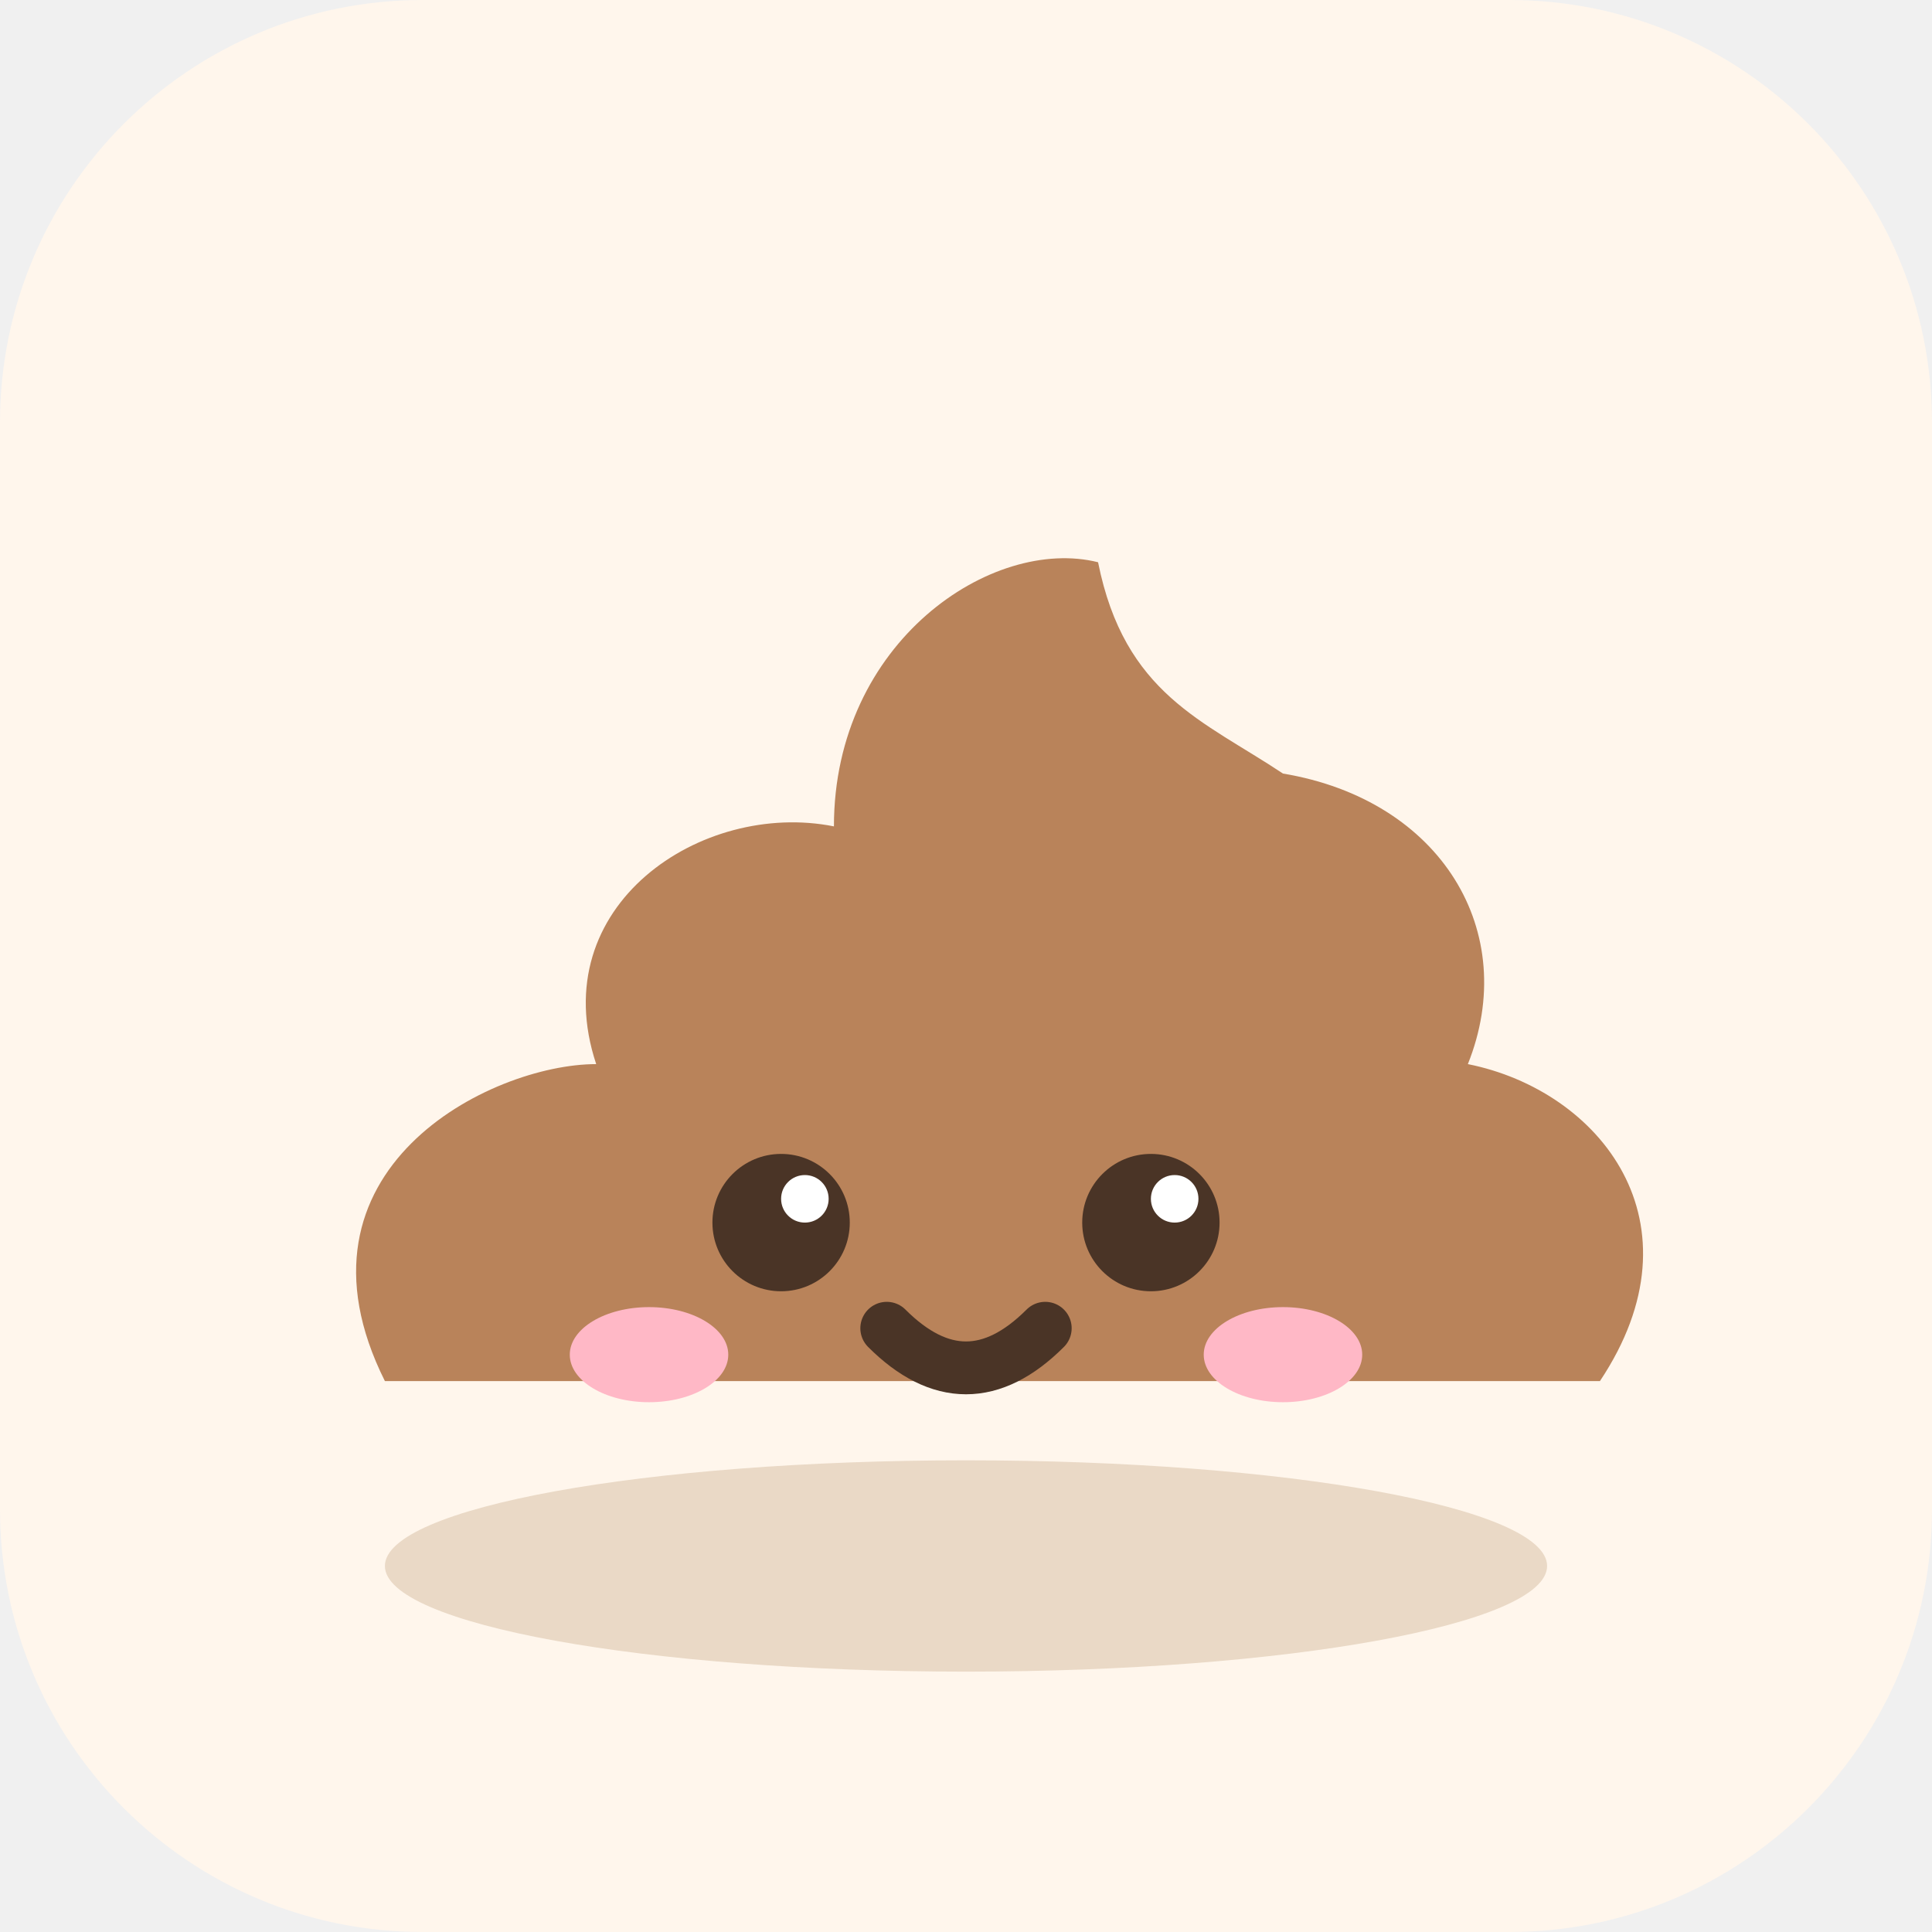
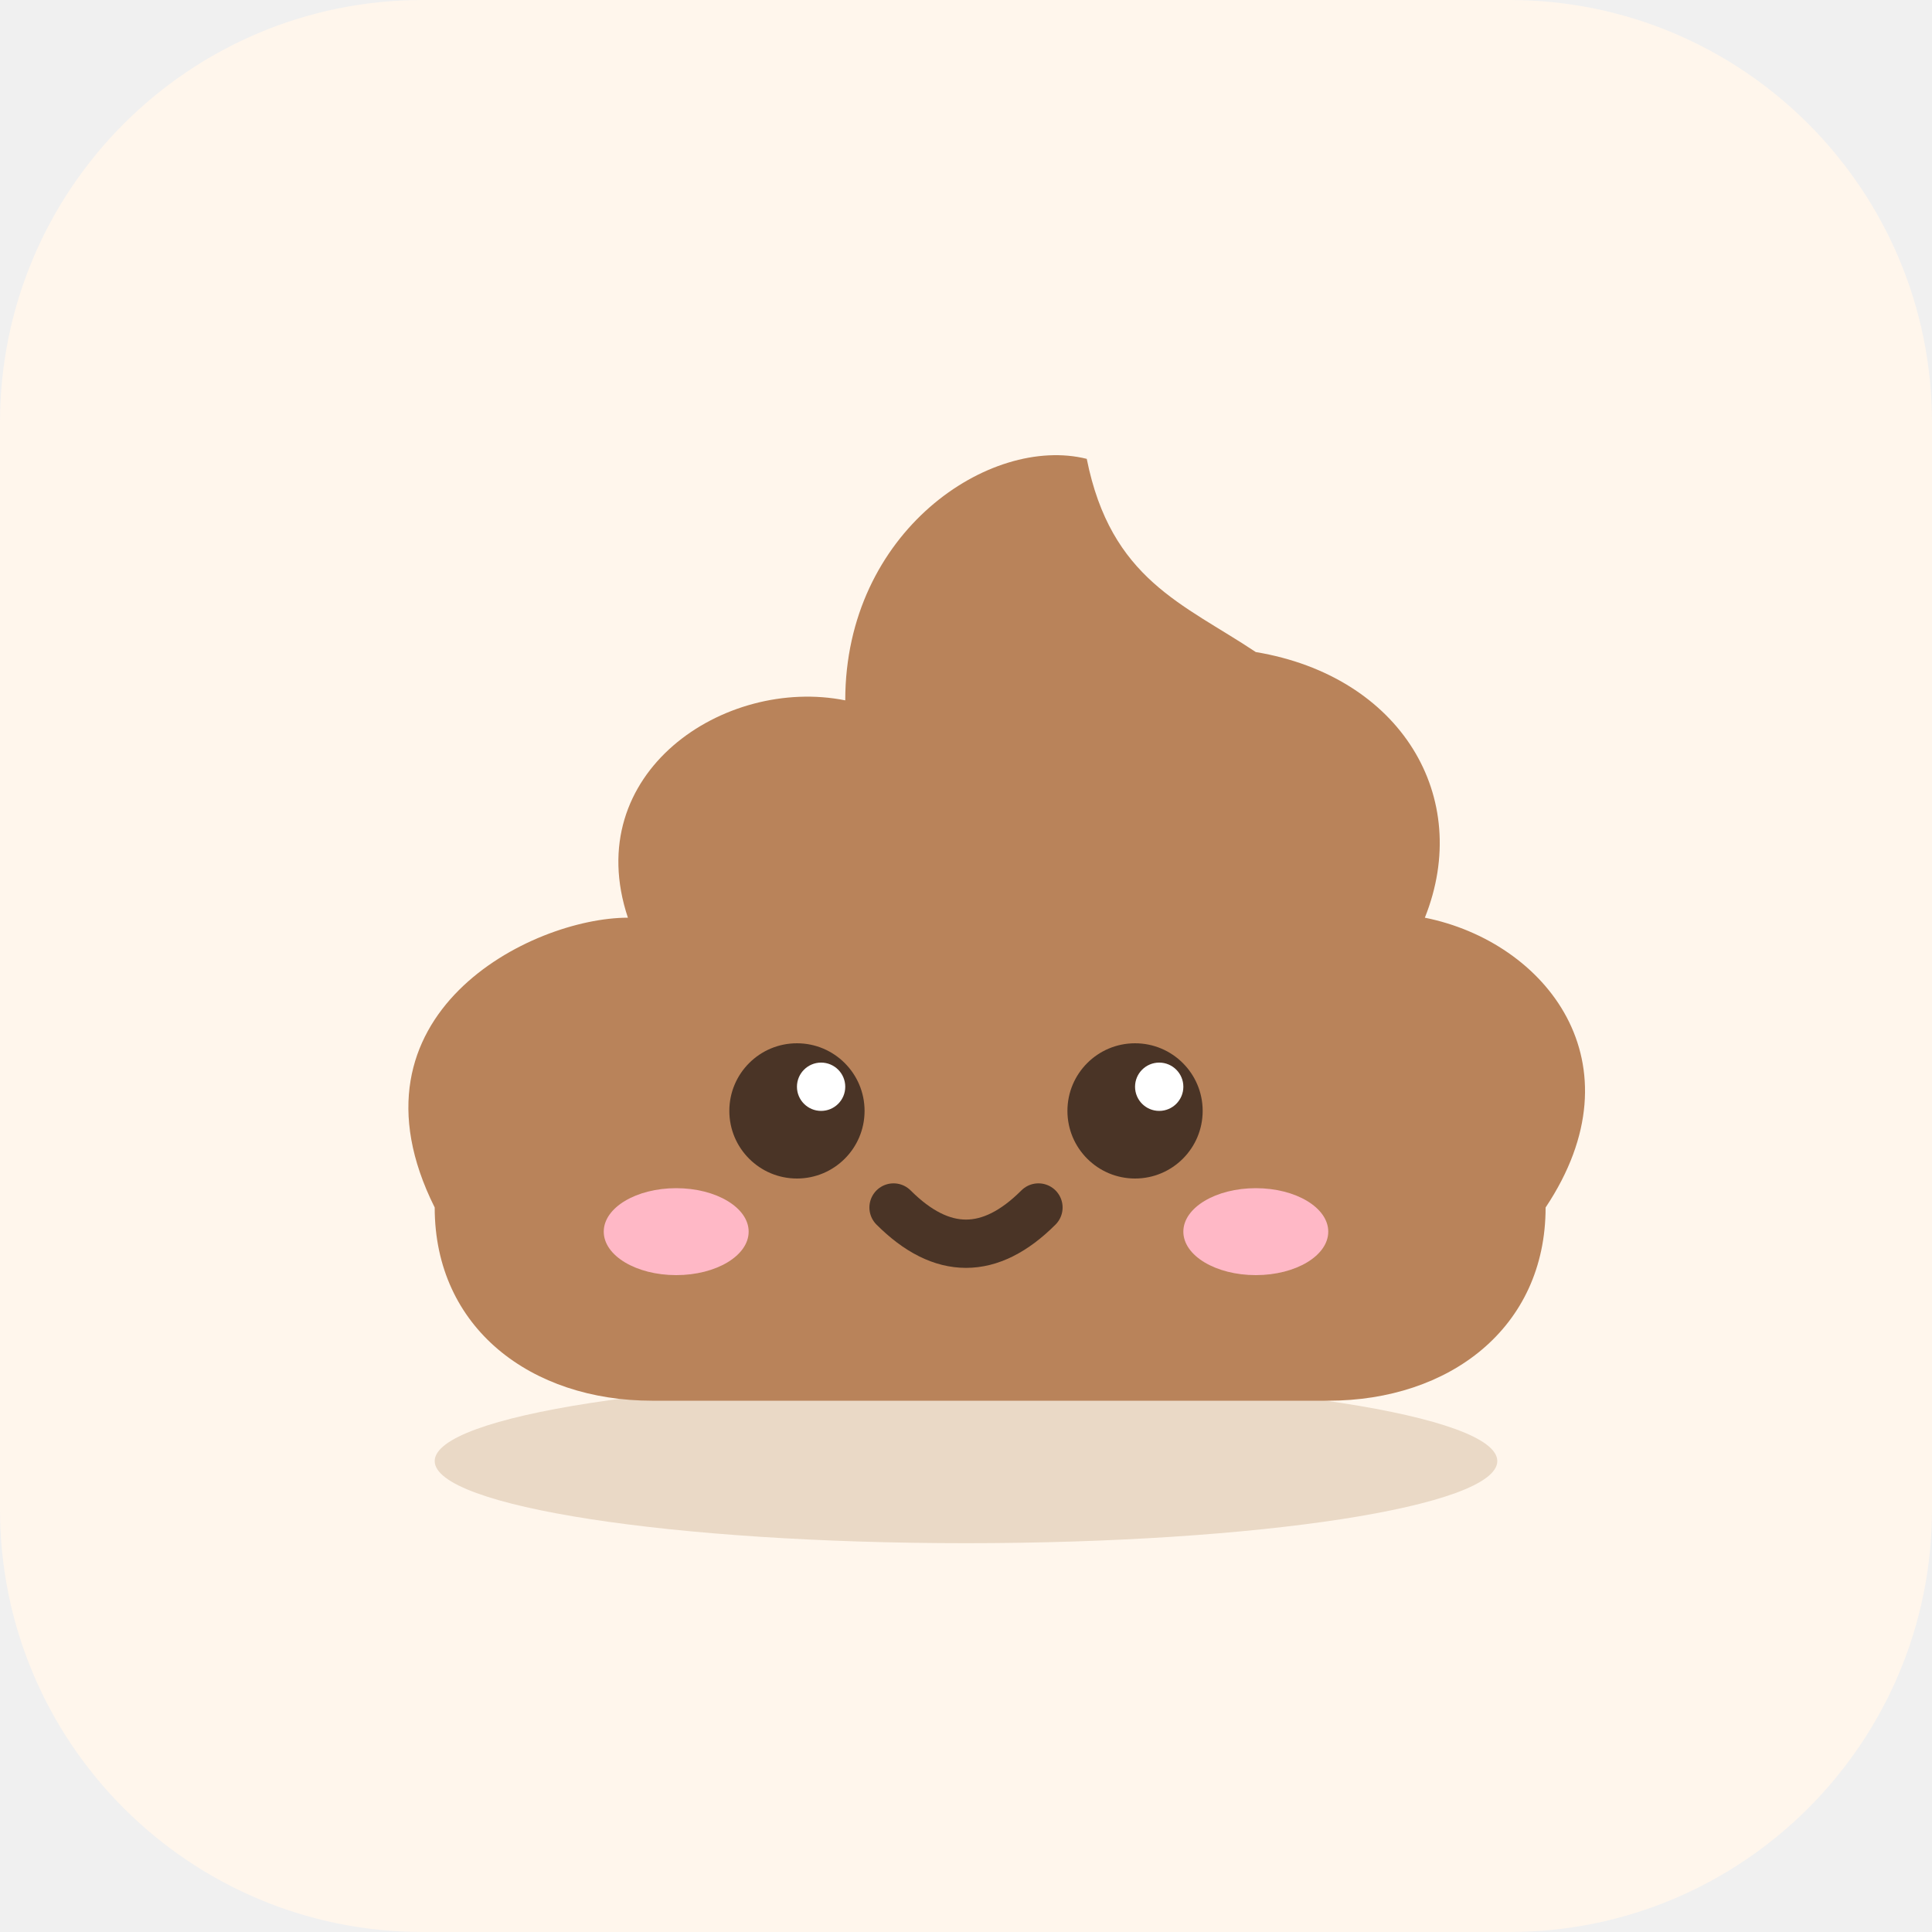
- <svg xmlns="http://www.w3.org/2000/svg" viewBox="0 0 64 64">
-   <rect width="64" height="64" rx="14" fill="#FFF6EC" />
-   <g transform="translate(4 2) scale(.875)">
-     <ellipse cx="32" cy="57" rx="22" ry="4" fill="#EAD9C6" />
-     <path d="M10 50c-4-8 4-12 8-12-2-6 4-10 9-9 0-7 6-11 10-10 1 5 4 6 7 8 6 1 9 6 7 11 5 1 9 6 5 12z" fill="#B9835A" />
-     <circle cx="25" cy="44" r="2.6" fill="#4A3426" />
-     <circle cx="39" cy="44" r="2.6" fill="#4A3426" />
-     <circle cx="25.9" cy="43.1" r=".9" fill="#fff" />
-     <circle cx="39.9" cy="43.1" r=".9" fill="#fff" />
-     <ellipse cx="20" cy="49" rx="3" ry="1.8" fill="#FFB8C6" />
-     <ellipse cx="44" cy="49" rx="3" ry="1.8" fill="#FFB8C6" />
-     <path d="M29 48q3 3 6 0" stroke="#4A3426" stroke-width="2" fill="none" stroke-linecap="round" />
+ <svg xmlns="http://www.w3.org/2000/svg" viewBox="0 0 512 512">
+   <rect width="512" height="512" rx="112" fill="#FFF6EC" />
+   <g transform="translate(51.2 0.0) scale(6.4)">
+     <ellipse cx="32" cy="60.5" rx="22" ry="3.4" fill="#EAD9C6" />
+     <path d="M10 50c-4-8 4-12 8-12-2-6 4-10 9-9 0-7 6-11 10-10 1 5 4 6 7 8 6 1 9 6 7 11 5 1 9 6 5 12 0 5-4 8-9 8H19c-5 0-9-3-9-8z" fill="#B9835A" />
+     <circle cx="25" cy="46" r="2.8" fill="#4A3426" />
+     <circle cx="39" cy="46" r="2.8" fill="#4A3426" />
+     <circle cx="26" cy="45" r="1" fill="#fff" />
+     <circle cx="40" cy="45" r="1" fill="#fff" />
+     <path d="M29 50q3 3 6 0" stroke="#4A3426" stroke-width="2" fill="none" stroke-linecap="round" />
+     <ellipse cx="20" cy="51" rx="3" ry="1.8" fill="#FFB8C6" />
+     <ellipse cx="44" cy="51" rx="3" ry="1.8" fill="#FFB8C6" />
  </g>
</svg>
